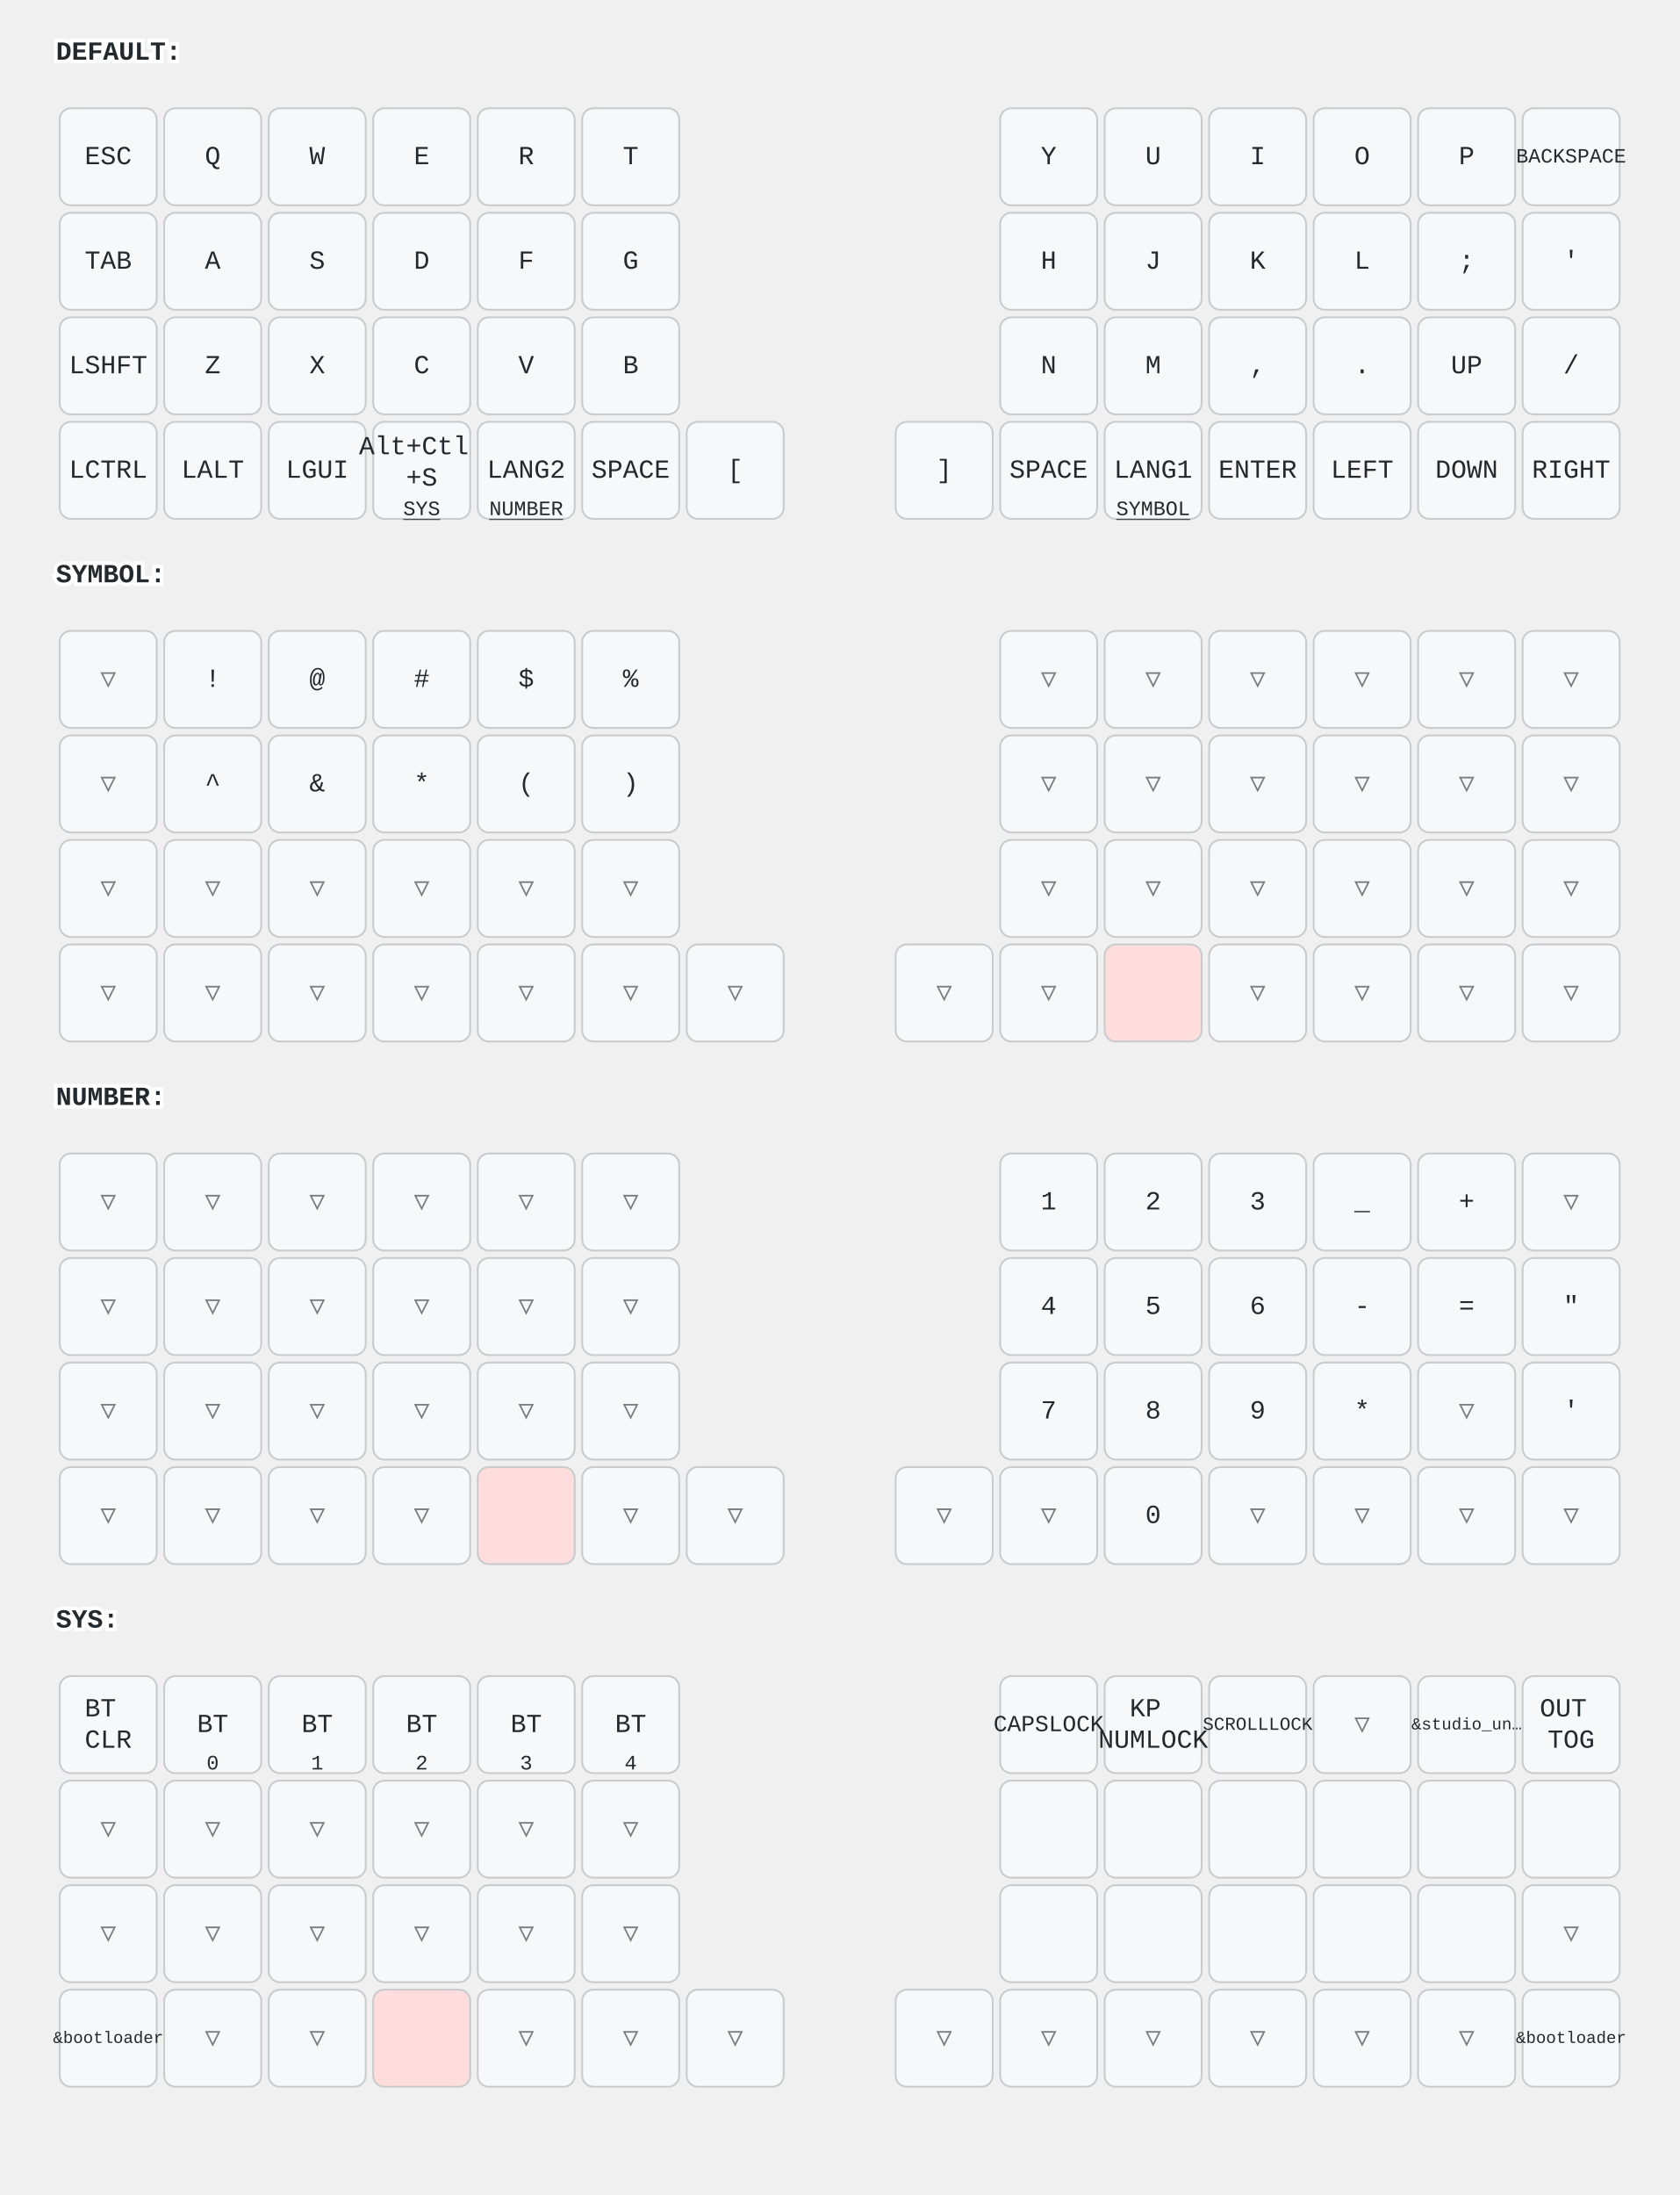
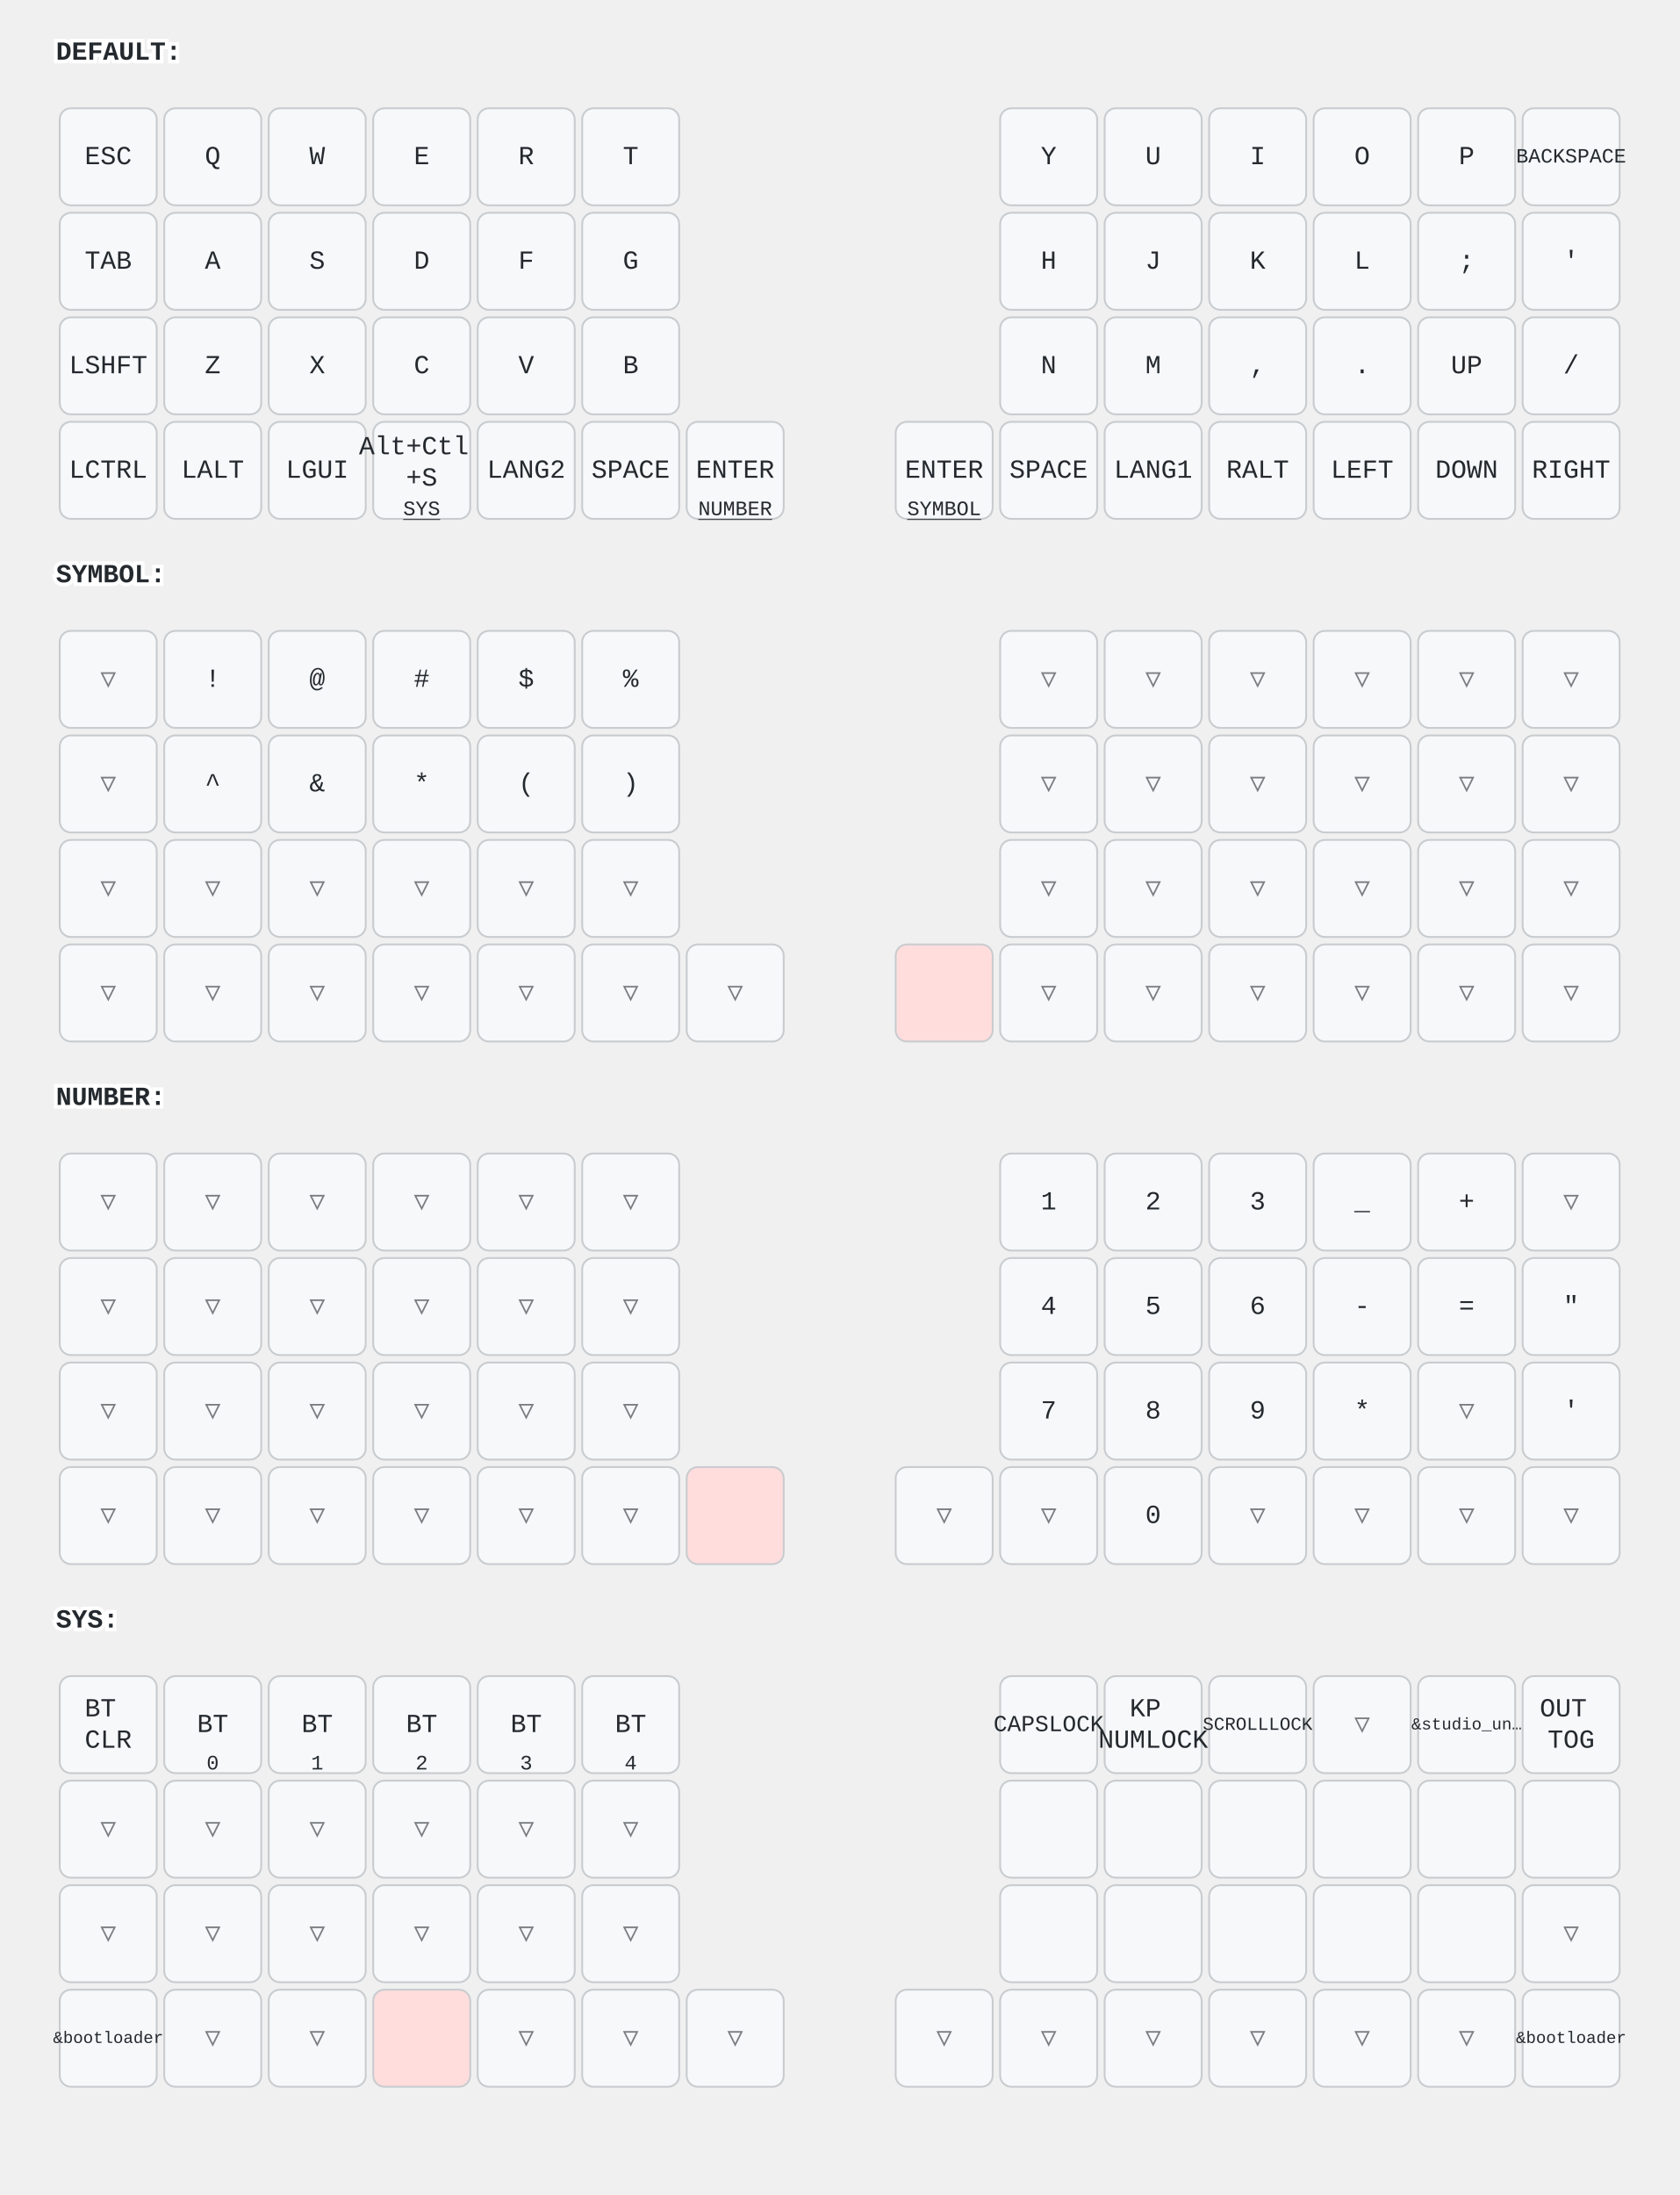
<svg xmlns="http://www.w3.org/2000/svg" width="900" height="1176" viewBox="0 0 900 1176" class="keymap">
  <style>/* inherit to force styles through use tags */
svg path {
    fill: inherit;
}

/* font and background color specifications */
svg.keymap {
    font-family: SFMono-Regular,Consolas,Liberation Mono,Menlo,monospace;
    font-size: 14px;
    font-kerning: normal;
    text-rendering: optimizeLegibility;
    fill: #24292e;
}

/* default key styling */
rect.key {
    fill: #f6f8fa;
}

rect.key, rect.combo {
    stroke: #c9cccf;
    stroke-width: 1;
}

/* default key side styling, only used is draw_key_sides is set */
rect.side {
    filter: brightness(90%);
}

/* color accent for combo boxes */
rect.combo, rect.combo-separate {
    fill: #cdf;
}

/* color accent for held keys */
rect.held, rect.combo.held {
    fill: #fdd;
}

/* color accent for ghost (optional) keys */
rect.ghost, rect.combo.ghost {
    stroke-dasharray: 4, 4;
    stroke-width: 2;
}

text {
    text-anchor: middle;
    dominant-baseline: middle;
}

/* styling for layer labels */
text.label {
    font-weight: bold;
    text-anchor: start;
    stroke: white;
    stroke-width: 4;
    paint-order: stroke;
}

/* styling for optional footer */
text.footer {
    text-anchor: end;
    dominant-baseline: auto;
    stroke: white;
    stroke-width: 4;
    paint-order: stroke;
}

/* styling for combo tap, and key non-tap label text */
text.combo, text.hold, text.shifted, text.left, text.right, text.tl, text.tr, text.bl, text.br {
    font-size: 11px;
}

text.hold, text.bl, text.br {
    text-anchor: middle;
    dominant-baseline: auto;
}

text.shifted, text.tl, text.tr {
    text-anchor: middle;
    dominant-baseline: hanging;
}

text.left, text.tl, text.bl {
    text-anchor: start;
}

text.right, text.tr, text.br {
    text-anchor: end;
}

text.layer-activator {
    text-decoration: underline;
}

/* styling for hold/shifted label text in combo box */
text.combo.hold, text.combo.shifted, text.combo.left, text.combo.right {
    font-size: 8px;
}

/* lighter symbol for transparent keys */
text.trans {
    fill: #7b7e81;
}

/* styling for combo dendrons */
path.combo {
    stroke-width: 1;
    stroke: gray;
    fill: none;
}

/* Start Tabler Icons Cleanup */
/* cannot use height/width with glyphs */
.icon-tabler &gt; path {
    fill: inherit;
    stroke: inherit;
    stroke-width: 2;
}
/* hide tabler's default box */
.icon-tabler &gt; path[stroke="none"][fill="none"] {
    visibility: hidden;
}
/* End Tabler Icons Cleanup */
</style>
  <g transform="translate(30, 0)" class="layer-DEFAULT">
    <text x="0" y="28" class="label" id="DEFAULT">DEFAULT:</text>
    <g transform="translate(0, 56)">
      <g transform="translate(28, 28)" class="key keypos-0">
        <rect rx="6" ry="6" x="-26" y="-26" width="52" height="52" class="key" />
        <text x="0" y="0" class="key tap">ESC</text>
      </g>
      <g transform="translate(84, 28)" class="key keypos-1">
        <rect rx="6" ry="6" x="-26" y="-26" width="52" height="52" class="key" />
        <text x="0" y="0" class="key tap">Q</text>
      </g>
      <g transform="translate(140, 28)" class="key keypos-2">
        <rect rx="6" ry="6" x="-26" y="-26" width="52" height="52" class="key" />
        <text x="0" y="0" class="key tap">W</text>
      </g>
      <g transform="translate(196, 28)" class="key keypos-3">
        <rect rx="6" ry="6" x="-26" y="-26" width="52" height="52" class="key" />
        <text x="0" y="0" class="key tap">E</text>
      </g>
      <g transform="translate(252, 28)" class="key keypos-4">
        <rect rx="6" ry="6" x="-26" y="-26" width="52" height="52" class="key" />
        <text x="0" y="0" class="key tap">R</text>
      </g>
      <g transform="translate(308, 28)" class="key keypos-5">
        <rect rx="6" ry="6" x="-26" y="-26" width="52" height="52" class="key" />
        <text x="0" y="0" class="key tap">T</text>
      </g>
      <g transform="translate(532, 28)" class="key keypos-6">
        <rect rx="6" ry="6" x="-26" y="-26" width="52" height="52" class="key" />
        <text x="0" y="0" class="key tap">Y</text>
      </g>
      <g transform="translate(588, 28)" class="key keypos-7">
        <rect rx="6" ry="6" x="-26" y="-26" width="52" height="52" class="key" />
        <text x="0" y="0" class="key tap">U</text>
      </g>
      <g transform="translate(644, 28)" class="key keypos-8">
        <rect rx="6" ry="6" x="-26" y="-26" width="52" height="52" class="key" />
        <text x="0" y="0" class="key tap">I</text>
      </g>
      <g transform="translate(700, 28)" class="key keypos-9">
        <rect rx="6" ry="6" x="-26" y="-26" width="52" height="52" class="key" />
        <text x="0" y="0" class="key tap">O</text>
      </g>
      <g transform="translate(756, 28)" class="key keypos-10">
        <rect rx="6" ry="6" x="-26" y="-26" width="52" height="52" class="key" />
        <text x="0" y="0" class="key tap">P</text>
      </g>
      <g transform="translate(812, 28)" class="key keypos-11">
        <rect rx="6" ry="6" x="-26" y="-26" width="52" height="52" class="key" />
        <text x="0" y="0" class="key tap">
          <tspan style="font-size: 78%">BACKSPACE</tspan>
        </text>
      </g>
      <g transform="translate(28, 84)" class="key keypos-12">
        <rect rx="6" ry="6" x="-26" y="-26" width="52" height="52" class="key" />
        <text x="0" y="0" class="key tap">TAB</text>
      </g>
      <g transform="translate(84, 84)" class="key keypos-13">
        <rect rx="6" ry="6" x="-26" y="-26" width="52" height="52" class="key" />
        <text x="0" y="0" class="key tap">A</text>
      </g>
      <g transform="translate(140, 84)" class="key keypos-14">
        <rect rx="6" ry="6" x="-26" y="-26" width="52" height="52" class="key" />
        <text x="0" y="0" class="key tap">S</text>
      </g>
      <g transform="translate(196, 84)" class="key keypos-15">
        <rect rx="6" ry="6" x="-26" y="-26" width="52" height="52" class="key" />
        <text x="0" y="0" class="key tap">D</text>
      </g>
      <g transform="translate(252, 84)" class="key keypos-16">
        <rect rx="6" ry="6" x="-26" y="-26" width="52" height="52" class="key" />
        <text x="0" y="0" class="key tap">F</text>
      </g>
      <g transform="translate(308, 84)" class="key keypos-17">
        <rect rx="6" ry="6" x="-26" y="-26" width="52" height="52" class="key" />
        <text x="0" y="0" class="key tap">G</text>
      </g>
      <g transform="translate(532, 84)" class="key keypos-18">
        <rect rx="6" ry="6" x="-26" y="-26" width="52" height="52" class="key" />
        <text x="0" y="0" class="key tap">H</text>
      </g>
      <g transform="translate(588, 84)" class="key keypos-19">
        <rect rx="6" ry="6" x="-26" y="-26" width="52" height="52" class="key" />
        <text x="0" y="0" class="key tap">J</text>
      </g>
      <g transform="translate(644, 84)" class="key keypos-20">
        <rect rx="6" ry="6" x="-26" y="-26" width="52" height="52" class="key" />
        <text x="0" y="0" class="key tap">K</text>
      </g>
      <g transform="translate(700, 84)" class="key keypos-21">
        <rect rx="6" ry="6" x="-26" y="-26" width="52" height="52" class="key" />
        <text x="0" y="0" class="key tap">L</text>
      </g>
      <g transform="translate(756, 84)" class="key keypos-22">
        <rect rx="6" ry="6" x="-26" y="-26" width="52" height="52" class="key" />
        <text x="0" y="0" class="key tap">;</text>
      </g>
      <g transform="translate(812, 84)" class="key keypos-23">
        <rect rx="6" ry="6" x="-26" y="-26" width="52" height="52" class="key" />
        <text x="0" y="0" class="key tap">'</text>
      </g>
      <g transform="translate(28, 140)" class="key keypos-24">
        <rect rx="6" ry="6" x="-26" y="-26" width="52" height="52" class="key" />
        <text x="0" y="0" class="key tap">LSHFT</text>
      </g>
      <g transform="translate(84, 140)" class="key keypos-25">
        <rect rx="6" ry="6" x="-26" y="-26" width="52" height="52" class="key" />
        <text x="0" y="0" class="key tap">Z</text>
      </g>
      <g transform="translate(140, 140)" class="key keypos-26">
        <rect rx="6" ry="6" x="-26" y="-26" width="52" height="52" class="key" />
        <text x="0" y="0" class="key tap">X</text>
      </g>
      <g transform="translate(196, 140)" class="key keypos-27">
        <rect rx="6" ry="6" x="-26" y="-26" width="52" height="52" class="key" />
        <text x="0" y="0" class="key tap">C</text>
      </g>
      <g transform="translate(252, 140)" class="key keypos-28">
        <rect rx="6" ry="6" x="-26" y="-26" width="52" height="52" class="key" />
        <text x="0" y="0" class="key tap">V</text>
      </g>
      <g transform="translate(308, 140)" class="key keypos-29">
        <rect rx="6" ry="6" x="-26" y="-26" width="52" height="52" class="key" />
        <text x="0" y="0" class="key tap">B</text>
      </g>
      <g transform="translate(532, 140)" class="key keypos-30">
        <rect rx="6" ry="6" x="-26" y="-26" width="52" height="52" class="key" />
        <text x="0" y="0" class="key tap">N</text>
      </g>
      <g transform="translate(588, 140)" class="key keypos-31">
        <rect rx="6" ry="6" x="-26" y="-26" width="52" height="52" class="key" />
        <text x="0" y="0" class="key tap">M</text>
      </g>
      <g transform="translate(644, 140)" class="key keypos-32">
        <rect rx="6" ry="6" x="-26" y="-26" width="52" height="52" class="key" />
        <text x="0" y="0" class="key tap">,</text>
      </g>
      <g transform="translate(700, 140)" class="key keypos-33">
        <rect rx="6" ry="6" x="-26" y="-26" width="52" height="52" class="key" />
        <text x="0" y="0" class="key tap">.</text>
      </g>
      <g transform="translate(756, 140)" class="key keypos-34">
        <rect rx="6" ry="6" x="-26" y="-26" width="52" height="52" class="key" />
        <text x="0" y="0" class="key tap">UP</text>
      </g>
      <g transform="translate(812, 140)" class="key keypos-35">
        <rect rx="6" ry="6" x="-26" y="-26" width="52" height="52" class="key" />
        <text x="0" y="0" class="key tap">/</text>
      </g>
      <g transform="translate(28, 196)" class="key keypos-36">
        <rect rx="6" ry="6" x="-26" y="-26" width="52" height="52" class="key" />
        <text x="0" y="0" class="key tap">LCTRL</text>
      </g>
      <g transform="translate(84, 196)" class="key keypos-37">
        <rect rx="6" ry="6" x="-26" y="-26" width="52" height="52" class="key" />
        <text x="0" y="0" class="key tap">LALT</text>
      </g>
      <g transform="translate(140, 196)" class="key keypos-38">
        <rect rx="6" ry="6" x="-26" y="-26" width="52" height="52" class="key" />
        <text x="0" y="0" class="key tap">LGUI</text>
      </g>
      <g transform="translate(196, 196)" class="key keypos-39">
        <rect rx="6" ry="6" x="-26" y="-26" width="52" height="52" class="key" />
        <text x="0" y="0" class="key tap">
          <tspan x="0" dy="-0.9em">Alt+Ctl</tspan>
          <tspan x="0" dy="1.2em">+S</tspan>
        </text>
        <a href="#SYS">
          <text x="0" y="24" class="key hold layer-activator">SYS</text>
        </a>
      </g>
      <g transform="translate(252, 196)" class="key keypos-40">
        <rect rx="6" ry="6" x="-26" y="-26" width="52" height="52" class="key" />
        <text x="0" y="0" class="key tap">LANG2</text>
+       </g>
+       <g transform="translate(308, 196)" class="key keypos-41">
+         <rect rx="6" ry="6" x="-26" y="-26" width="52" height="52" class="key" />
+         <text x="0" y="0" class="key tap">SPACE</text>
+       </g>
+       <g transform="translate(364, 196)" class="key keypos-42">
+         <rect rx="6" ry="6" x="-26" y="-26" width="52" height="52" class="key" />
+         <text x="0" y="0" class="key tap">ENTER</text>
        <a href="#NUMBER">
          <text x="0" y="24" class="key hold layer-activator">NUMBER</text>
        </a>
      </g>
-       <g transform="translate(308, 196)" class="key keypos-41">
-         <rect rx="6" ry="6" x="-26" y="-26" width="52" height="52" class="key" />
-         <text x="0" y="0" class="key tap">SPACE</text>
-       </g>
-       <g transform="translate(364, 196)" class="key keypos-42">
-         <rect rx="6" ry="6" x="-26" y="-26" width="52" height="52" class="key" />
-         <text x="0" y="0" class="key tap">[</text>
-       </g>
      <g transform="translate(476, 196)" class="key keypos-43">
        <rect rx="6" ry="6" x="-26" y="-26" width="52" height="52" class="key" />
-         <text x="0" y="0" class="key tap">]</text>
-       </g>
-       <g transform="translate(532, 196)" class="key keypos-44">
-         <rect rx="6" ry="6" x="-26" y="-26" width="52" height="52" class="key" />
-         <text x="0" y="0" class="key tap">SPACE</text>
-       </g>
-       <g transform="translate(588, 196)" class="key keypos-45">
-         <rect rx="6" ry="6" x="-26" y="-26" width="52" height="52" class="key" />
-         <text x="0" y="0" class="key tap">LANG1</text>
+         <text x="0" y="0" class="key tap">ENTER</text>
        <a href="#SYMBOL">
          <text x="0" y="24" class="key hold layer-activator">SYMBOL</text>
        </a>
      </g>
+       <g transform="translate(532, 196)" class="key keypos-44">
+         <rect rx="6" ry="6" x="-26" y="-26" width="52" height="52" class="key" />
+         <text x="0" y="0" class="key tap">SPACE</text>
+       </g>
+       <g transform="translate(588, 196)" class="key keypos-45">
+         <rect rx="6" ry="6" x="-26" y="-26" width="52" height="52" class="key" />
+         <text x="0" y="0" class="key tap">LANG1</text>
+       </g>
      <g transform="translate(644, 196)" class="key keypos-46">
        <rect rx="6" ry="6" x="-26" y="-26" width="52" height="52" class="key" />
-         <text x="0" y="0" class="key tap">ENTER</text>
+         <text x="0" y="0" class="key tap">RALT</text>
      </g>
      <g transform="translate(700, 196)" class="key keypos-47">
        <rect rx="6" ry="6" x="-26" y="-26" width="52" height="52" class="key" />
        <text x="0" y="0" class="key tap">LEFT</text>
      </g>
      <g transform="translate(756, 196)" class="key keypos-48">
        <rect rx="6" ry="6" x="-26" y="-26" width="52" height="52" class="key" />
        <text x="0" y="0" class="key tap">DOWN</text>
      </g>
      <g transform="translate(812, 196)" class="key keypos-49">
        <rect rx="6" ry="6" x="-26" y="-26" width="52" height="52" class="key" />
        <text x="0" y="0" class="key tap">RIGHT</text>
      </g>
    </g>
  </g>
  <g transform="translate(30, 280)" class="layer-SYMBOL">
    <text x="0" y="28" class="label" id="SYMBOL">SYMBOL:</text>
    <g transform="translate(0, 56)">
      <g transform="translate(28, 28)" class="key trans keypos-0">
        <rect rx="6" ry="6" x="-26" y="-26" width="52" height="52" class="key trans" />
        <text x="0" y="0" class="key trans tap">▽</text>
      </g>
      <g transform="translate(84, 28)" class="key keypos-1">
        <rect rx="6" ry="6" x="-26" y="-26" width="52" height="52" class="key" />
        <text x="0" y="0" class="key tap">!</text>
      </g>
      <g transform="translate(140, 28)" class="key keypos-2">
        <rect rx="6" ry="6" x="-26" y="-26" width="52" height="52" class="key" />
        <text x="0" y="0" class="key tap">@</text>
      </g>
      <g transform="translate(196, 28)" class="key keypos-3">
        <rect rx="6" ry="6" x="-26" y="-26" width="52" height="52" class="key" />
        <text x="0" y="0" class="key tap">#</text>
      </g>
      <g transform="translate(252, 28)" class="key keypos-4">
        <rect rx="6" ry="6" x="-26" y="-26" width="52" height="52" class="key" />
        <text x="0" y="0" class="key tap">$</text>
      </g>
      <g transform="translate(308, 28)" class="key keypos-5">
        <rect rx="6" ry="6" x="-26" y="-26" width="52" height="52" class="key" />
        <text x="0" y="0" class="key tap">%</text>
      </g>
      <g transform="translate(532, 28)" class="key trans keypos-6">
        <rect rx="6" ry="6" x="-26" y="-26" width="52" height="52" class="key trans" />
        <text x="0" y="0" class="key trans tap">▽</text>
      </g>
      <g transform="translate(588, 28)" class="key trans keypos-7">
        <rect rx="6" ry="6" x="-26" y="-26" width="52" height="52" class="key trans" />
        <text x="0" y="0" class="key trans tap">▽</text>
      </g>
      <g transform="translate(644, 28)" class="key trans keypos-8">
        <rect rx="6" ry="6" x="-26" y="-26" width="52" height="52" class="key trans" />
        <text x="0" y="0" class="key trans tap">▽</text>
      </g>
      <g transform="translate(700, 28)" class="key trans keypos-9">
        <rect rx="6" ry="6" x="-26" y="-26" width="52" height="52" class="key trans" />
        <text x="0" y="0" class="key trans tap">▽</text>
      </g>
      <g transform="translate(756, 28)" class="key trans keypos-10">
        <rect rx="6" ry="6" x="-26" y="-26" width="52" height="52" class="key trans" />
        <text x="0" y="0" class="key trans tap">▽</text>
      </g>
      <g transform="translate(812, 28)" class="key trans keypos-11">
        <rect rx="6" ry="6" x="-26" y="-26" width="52" height="52" class="key trans" />
        <text x="0" y="0" class="key trans tap">▽</text>
      </g>
      <g transform="translate(28, 84)" class="key trans keypos-12">
        <rect rx="6" ry="6" x="-26" y="-26" width="52" height="52" class="key trans" />
        <text x="0" y="0" class="key trans tap">▽</text>
      </g>
      <g transform="translate(84, 84)" class="key keypos-13">
        <rect rx="6" ry="6" x="-26" y="-26" width="52" height="52" class="key" />
        <text x="0" y="0" class="key tap">^</text>
      </g>
      <g transform="translate(140, 84)" class="key keypos-14">
        <rect rx="6" ry="6" x="-26" y="-26" width="52" height="52" class="key" />
        <text x="0" y="0" class="key tap">&amp;</text>
      </g>
      <g transform="translate(196, 84)" class="key keypos-15">
        <rect rx="6" ry="6" x="-26" y="-26" width="52" height="52" class="key" />
        <text x="0" y="0" class="key tap">*</text>
      </g>
      <g transform="translate(252, 84)" class="key keypos-16">
        <rect rx="6" ry="6" x="-26" y="-26" width="52" height="52" class="key" />
        <text x="0" y="0" class="key tap">(</text>
      </g>
      <g transform="translate(308, 84)" class="key keypos-17">
        <rect rx="6" ry="6" x="-26" y="-26" width="52" height="52" class="key" />
        <text x="0" y="0" class="key tap">)</text>
      </g>
      <g transform="translate(532, 84)" class="key trans keypos-18">
        <rect rx="6" ry="6" x="-26" y="-26" width="52" height="52" class="key trans" />
        <text x="0" y="0" class="key trans tap">▽</text>
      </g>
      <g transform="translate(588, 84)" class="key trans keypos-19">
        <rect rx="6" ry="6" x="-26" y="-26" width="52" height="52" class="key trans" />
        <text x="0" y="0" class="key trans tap">▽</text>
      </g>
      <g transform="translate(644, 84)" class="key trans keypos-20">
        <rect rx="6" ry="6" x="-26" y="-26" width="52" height="52" class="key trans" />
        <text x="0" y="0" class="key trans tap">▽</text>
      </g>
      <g transform="translate(700, 84)" class="key trans keypos-21">
        <rect rx="6" ry="6" x="-26" y="-26" width="52" height="52" class="key trans" />
        <text x="0" y="0" class="key trans tap">▽</text>
      </g>
      <g transform="translate(756, 84)" class="key trans keypos-22">
        <rect rx="6" ry="6" x="-26" y="-26" width="52" height="52" class="key trans" />
        <text x="0" y="0" class="key trans tap">▽</text>
      </g>
      <g transform="translate(812, 84)" class="key trans keypos-23">
        <rect rx="6" ry="6" x="-26" y="-26" width="52" height="52" class="key trans" />
        <text x="0" y="0" class="key trans tap">▽</text>
      </g>
      <g transform="translate(28, 140)" class="key trans keypos-24">
        <rect rx="6" ry="6" x="-26" y="-26" width="52" height="52" class="key trans" />
        <text x="0" y="0" class="key trans tap">▽</text>
      </g>
      <g transform="translate(84, 140)" class="key trans keypos-25">
        <rect rx="6" ry="6" x="-26" y="-26" width="52" height="52" class="key trans" />
        <text x="0" y="0" class="key trans tap">▽</text>
      </g>
      <g transform="translate(140, 140)" class="key trans keypos-26">
        <rect rx="6" ry="6" x="-26" y="-26" width="52" height="52" class="key trans" />
        <text x="0" y="0" class="key trans tap">▽</text>
      </g>
      <g transform="translate(196, 140)" class="key trans keypos-27">
        <rect rx="6" ry="6" x="-26" y="-26" width="52" height="52" class="key trans" />
        <text x="0" y="0" class="key trans tap">▽</text>
      </g>
      <g transform="translate(252, 140)" class="key trans keypos-28">
        <rect rx="6" ry="6" x="-26" y="-26" width="52" height="52" class="key trans" />
        <text x="0" y="0" class="key trans tap">▽</text>
      </g>
      <g transform="translate(308, 140)" class="key trans keypos-29">
        <rect rx="6" ry="6" x="-26" y="-26" width="52" height="52" class="key trans" />
        <text x="0" y="0" class="key trans tap">▽</text>
      </g>
      <g transform="translate(532, 140)" class="key trans keypos-30">
        <rect rx="6" ry="6" x="-26" y="-26" width="52" height="52" class="key trans" />
        <text x="0" y="0" class="key trans tap">▽</text>
      </g>
      <g transform="translate(588, 140)" class="key trans keypos-31">
        <rect rx="6" ry="6" x="-26" y="-26" width="52" height="52" class="key trans" />
        <text x="0" y="0" class="key trans tap">▽</text>
      </g>
      <g transform="translate(644, 140)" class="key trans keypos-32">
        <rect rx="6" ry="6" x="-26" y="-26" width="52" height="52" class="key trans" />
        <text x="0" y="0" class="key trans tap">▽</text>
      </g>
      <g transform="translate(700, 140)" class="key trans keypos-33">
        <rect rx="6" ry="6" x="-26" y="-26" width="52" height="52" class="key trans" />
        <text x="0" y="0" class="key trans tap">▽</text>
      </g>
      <g transform="translate(756, 140)" class="key trans keypos-34">
        <rect rx="6" ry="6" x="-26" y="-26" width="52" height="52" class="key trans" />
        <text x="0" y="0" class="key trans tap">▽</text>
      </g>
      <g transform="translate(812, 140)" class="key trans keypos-35">
        <rect rx="6" ry="6" x="-26" y="-26" width="52" height="52" class="key trans" />
        <text x="0" y="0" class="key trans tap">▽</text>
      </g>
      <g transform="translate(28, 196)" class="key trans keypos-36">
        <rect rx="6" ry="6" x="-26" y="-26" width="52" height="52" class="key trans" />
        <text x="0" y="0" class="key trans tap">▽</text>
      </g>
      <g transform="translate(84, 196)" class="key trans keypos-37">
        <rect rx="6" ry="6" x="-26" y="-26" width="52" height="52" class="key trans" />
        <text x="0" y="0" class="key trans tap">▽</text>
      </g>
      <g transform="translate(140, 196)" class="key trans keypos-38">
        <rect rx="6" ry="6" x="-26" y="-26" width="52" height="52" class="key trans" />
        <text x="0" y="0" class="key trans tap">▽</text>
      </g>
      <g transform="translate(196, 196)" class="key trans keypos-39">
        <rect rx="6" ry="6" x="-26" y="-26" width="52" height="52" class="key trans" />
        <text x="0" y="0" class="key trans tap">▽</text>
      </g>
      <g transform="translate(252, 196)" class="key trans keypos-40">
        <rect rx="6" ry="6" x="-26" y="-26" width="52" height="52" class="key trans" />
        <text x="0" y="0" class="key trans tap">▽</text>
      </g>
      <g transform="translate(308, 196)" class="key trans keypos-41">
        <rect rx="6" ry="6" x="-26" y="-26" width="52" height="52" class="key trans" />
        <text x="0" y="0" class="key trans tap">▽</text>
      </g>
      <g transform="translate(364, 196)" class="key trans keypos-42">
        <rect rx="6" ry="6" x="-26" y="-26" width="52" height="52" class="key trans" />
        <text x="0" y="0" class="key trans tap">▽</text>
      </g>
-       <g transform="translate(476, 196)" class="key trans keypos-43">
-         <rect rx="6" ry="6" x="-26" y="-26" width="52" height="52" class="key trans" />
-         <text x="0" y="0" class="key trans tap">▽</text>
+       <g transform="translate(476, 196)" class="key held keypos-43">
+         <rect rx="6" ry="6" x="-26" y="-26" width="52" height="52" class="key held" />
      </g>
      <g transform="translate(532, 196)" class="key trans keypos-44">
        <rect rx="6" ry="6" x="-26" y="-26" width="52" height="52" class="key trans" />
        <text x="0" y="0" class="key trans tap">▽</text>
      </g>
-       <g transform="translate(588, 196)" class="key held keypos-45">
-         <rect rx="6" ry="6" x="-26" y="-26" width="52" height="52" class="key held" />
+       <g transform="translate(588, 196)" class="key trans keypos-45">
+         <rect rx="6" ry="6" x="-26" y="-26" width="52" height="52" class="key trans" />
+         <text x="0" y="0" class="key trans tap">▽</text>
      </g>
      <g transform="translate(644, 196)" class="key trans keypos-46">
        <rect rx="6" ry="6" x="-26" y="-26" width="52" height="52" class="key trans" />
        <text x="0" y="0" class="key trans tap">▽</text>
      </g>
      <g transform="translate(700, 196)" class="key trans keypos-47">
        <rect rx="6" ry="6" x="-26" y="-26" width="52" height="52" class="key trans" />
        <text x="0" y="0" class="key trans tap">▽</text>
      </g>
      <g transform="translate(756, 196)" class="key trans keypos-48">
        <rect rx="6" ry="6" x="-26" y="-26" width="52" height="52" class="key trans" />
        <text x="0" y="0" class="key trans tap">▽</text>
      </g>
      <g transform="translate(812, 196)" class="key trans keypos-49">
        <rect rx="6" ry="6" x="-26" y="-26" width="52" height="52" class="key trans" />
        <text x="0" y="0" class="key trans tap">▽</text>
      </g>
    </g>
  </g>
  <g transform="translate(30, 560)" class="layer-NUMBER">
    <text x="0" y="28" class="label" id="NUMBER">NUMBER:</text>
    <g transform="translate(0, 56)">
      <g transform="translate(28, 28)" class="key trans keypos-0">
        <rect rx="6" ry="6" x="-26" y="-26" width="52" height="52" class="key trans" />
        <text x="0" y="0" class="key trans tap">▽</text>
      </g>
      <g transform="translate(84, 28)" class="key trans keypos-1">
        <rect rx="6" ry="6" x="-26" y="-26" width="52" height="52" class="key trans" />
        <text x="0" y="0" class="key trans tap">▽</text>
      </g>
      <g transform="translate(140, 28)" class="key trans keypos-2">
        <rect rx="6" ry="6" x="-26" y="-26" width="52" height="52" class="key trans" />
        <text x="0" y="0" class="key trans tap">▽</text>
      </g>
      <g transform="translate(196, 28)" class="key trans keypos-3">
        <rect rx="6" ry="6" x="-26" y="-26" width="52" height="52" class="key trans" />
        <text x="0" y="0" class="key trans tap">▽</text>
      </g>
      <g transform="translate(252, 28)" class="key trans keypos-4">
        <rect rx="6" ry="6" x="-26" y="-26" width="52" height="52" class="key trans" />
        <text x="0" y="0" class="key trans tap">▽</text>
      </g>
      <g transform="translate(308, 28)" class="key trans keypos-5">
        <rect rx="6" ry="6" x="-26" y="-26" width="52" height="52" class="key trans" />
        <text x="0" y="0" class="key trans tap">▽</text>
      </g>
      <g transform="translate(532, 28)" class="key keypos-6">
        <rect rx="6" ry="6" x="-26" y="-26" width="52" height="52" class="key" />
        <text x="0" y="0" class="key tap">1</text>
      </g>
      <g transform="translate(588, 28)" class="key keypos-7">
        <rect rx="6" ry="6" x="-26" y="-26" width="52" height="52" class="key" />
        <text x="0" y="0" class="key tap">2</text>
      </g>
      <g transform="translate(644, 28)" class="key keypos-8">
        <rect rx="6" ry="6" x="-26" y="-26" width="52" height="52" class="key" />
        <text x="0" y="0" class="key tap">3</text>
      </g>
      <g transform="translate(700, 28)" class="key keypos-9">
        <rect rx="6" ry="6" x="-26" y="-26" width="52" height="52" class="key" />
        <text x="0" y="0" class="key tap">_</text>
      </g>
      <g transform="translate(756, 28)" class="key keypos-10">
        <rect rx="6" ry="6" x="-26" y="-26" width="52" height="52" class="key" />
        <text x="0" y="0" class="key tap">+</text>
      </g>
      <g transform="translate(812, 28)" class="key trans keypos-11">
        <rect rx="6" ry="6" x="-26" y="-26" width="52" height="52" class="key trans" />
        <text x="0" y="0" class="key trans tap">▽</text>
      </g>
      <g transform="translate(28, 84)" class="key trans keypos-12">
        <rect rx="6" ry="6" x="-26" y="-26" width="52" height="52" class="key trans" />
        <text x="0" y="0" class="key trans tap">▽</text>
      </g>
      <g transform="translate(84, 84)" class="key trans keypos-13">
        <rect rx="6" ry="6" x="-26" y="-26" width="52" height="52" class="key trans" />
        <text x="0" y="0" class="key trans tap">▽</text>
      </g>
      <g transform="translate(140, 84)" class="key trans keypos-14">
        <rect rx="6" ry="6" x="-26" y="-26" width="52" height="52" class="key trans" />
        <text x="0" y="0" class="key trans tap">▽</text>
      </g>
      <g transform="translate(196, 84)" class="key trans keypos-15">
        <rect rx="6" ry="6" x="-26" y="-26" width="52" height="52" class="key trans" />
        <text x="0" y="0" class="key trans tap">▽</text>
      </g>
      <g transform="translate(252, 84)" class="key trans keypos-16">
        <rect rx="6" ry="6" x="-26" y="-26" width="52" height="52" class="key trans" />
        <text x="0" y="0" class="key trans tap">▽</text>
      </g>
      <g transform="translate(308, 84)" class="key trans keypos-17">
        <rect rx="6" ry="6" x="-26" y="-26" width="52" height="52" class="key trans" />
        <text x="0" y="0" class="key trans tap">▽</text>
      </g>
      <g transform="translate(532, 84)" class="key keypos-18">
        <rect rx="6" ry="6" x="-26" y="-26" width="52" height="52" class="key" />
        <text x="0" y="0" class="key tap">4</text>
      </g>
      <g transform="translate(588, 84)" class="key keypos-19">
        <rect rx="6" ry="6" x="-26" y="-26" width="52" height="52" class="key" />
        <text x="0" y="0" class="key tap">5</text>
      </g>
      <g transform="translate(644, 84)" class="key keypos-20">
        <rect rx="6" ry="6" x="-26" y="-26" width="52" height="52" class="key" />
        <text x="0" y="0" class="key tap">6</text>
      </g>
      <g transform="translate(700, 84)" class="key keypos-21">
        <rect rx="6" ry="6" x="-26" y="-26" width="52" height="52" class="key" />
        <text x="0" y="0" class="key tap">-</text>
      </g>
      <g transform="translate(756, 84)" class="key keypos-22">
        <rect rx="6" ry="6" x="-26" y="-26" width="52" height="52" class="key" />
        <text x="0" y="0" class="key tap">=</text>
      </g>
      <g transform="translate(812, 84)" class="key keypos-23">
        <rect rx="6" ry="6" x="-26" y="-26" width="52" height="52" class="key" />
        <text x="0" y="0" class="key tap">"</text>
      </g>
      <g transform="translate(28, 140)" class="key trans keypos-24">
        <rect rx="6" ry="6" x="-26" y="-26" width="52" height="52" class="key trans" />
        <text x="0" y="0" class="key trans tap">▽</text>
      </g>
      <g transform="translate(84, 140)" class="key trans keypos-25">
        <rect rx="6" ry="6" x="-26" y="-26" width="52" height="52" class="key trans" />
        <text x="0" y="0" class="key trans tap">▽</text>
      </g>
      <g transform="translate(140, 140)" class="key trans keypos-26">
        <rect rx="6" ry="6" x="-26" y="-26" width="52" height="52" class="key trans" />
        <text x="0" y="0" class="key trans tap">▽</text>
      </g>
      <g transform="translate(196, 140)" class="key trans keypos-27">
        <rect rx="6" ry="6" x="-26" y="-26" width="52" height="52" class="key trans" />
        <text x="0" y="0" class="key trans tap">▽</text>
      </g>
      <g transform="translate(252, 140)" class="key trans keypos-28">
        <rect rx="6" ry="6" x="-26" y="-26" width="52" height="52" class="key trans" />
        <text x="0" y="0" class="key trans tap">▽</text>
      </g>
      <g transform="translate(308, 140)" class="key trans keypos-29">
        <rect rx="6" ry="6" x="-26" y="-26" width="52" height="52" class="key trans" />
        <text x="0" y="0" class="key trans tap">▽</text>
      </g>
      <g transform="translate(532, 140)" class="key keypos-30">
        <rect rx="6" ry="6" x="-26" y="-26" width="52" height="52" class="key" />
        <text x="0" y="0" class="key tap">7</text>
      </g>
      <g transform="translate(588, 140)" class="key keypos-31">
        <rect rx="6" ry="6" x="-26" y="-26" width="52" height="52" class="key" />
        <text x="0" y="0" class="key tap">8</text>
      </g>
      <g transform="translate(644, 140)" class="key keypos-32">
        <rect rx="6" ry="6" x="-26" y="-26" width="52" height="52" class="key" />
        <text x="0" y="0" class="key tap">9</text>
      </g>
      <g transform="translate(700, 140)" class="key keypos-33">
        <rect rx="6" ry="6" x="-26" y="-26" width="52" height="52" class="key" />
        <text x="0" y="0" class="key tap">*</text>
      </g>
      <g transform="translate(756, 140)" class="key trans keypos-34">
        <rect rx="6" ry="6" x="-26" y="-26" width="52" height="52" class="key trans" />
        <text x="0" y="0" class="key trans tap">▽</text>
      </g>
      <g transform="translate(812, 140)" class="key keypos-35">
        <rect rx="6" ry="6" x="-26" y="-26" width="52" height="52" class="key" />
        <text x="0" y="0" class="key tap">'</text>
      </g>
      <g transform="translate(28, 196)" class="key trans keypos-36">
        <rect rx="6" ry="6" x="-26" y="-26" width="52" height="52" class="key trans" />
        <text x="0" y="0" class="key trans tap">▽</text>
      </g>
      <g transform="translate(84, 196)" class="key trans keypos-37">
        <rect rx="6" ry="6" x="-26" y="-26" width="52" height="52" class="key trans" />
        <text x="0" y="0" class="key trans tap">▽</text>
      </g>
      <g transform="translate(140, 196)" class="key trans keypos-38">
        <rect rx="6" ry="6" x="-26" y="-26" width="52" height="52" class="key trans" />
        <text x="0" y="0" class="key trans tap">▽</text>
      </g>
      <g transform="translate(196, 196)" class="key trans keypos-39">
        <rect rx="6" ry="6" x="-26" y="-26" width="52" height="52" class="key trans" />
        <text x="0" y="0" class="key trans tap">▽</text>
      </g>
-       <g transform="translate(252, 196)" class="key held keypos-40">
+       <g transform="translate(252, 196)" class="key trans keypos-40">
+         <rect rx="6" ry="6" x="-26" y="-26" width="52" height="52" class="key trans" />
+         <text x="0" y="0" class="key trans tap">▽</text>
+       </g>
+       <g transform="translate(308, 196)" class="key trans keypos-41">
+         <rect rx="6" ry="6" x="-26" y="-26" width="52" height="52" class="key trans" />
+         <text x="0" y="0" class="key trans tap">▽</text>
+       </g>
+       <g transform="translate(364, 196)" class="key held keypos-42">
        <rect rx="6" ry="6" x="-26" y="-26" width="52" height="52" class="key held" />
-       </g>
-       <g transform="translate(308, 196)" class="key trans keypos-41">
-         <rect rx="6" ry="6" x="-26" y="-26" width="52" height="52" class="key trans" />
-         <text x="0" y="0" class="key trans tap">▽</text>
-       </g>
-       <g transform="translate(364, 196)" class="key trans keypos-42">
-         <rect rx="6" ry="6" x="-26" y="-26" width="52" height="52" class="key trans" />
-         <text x="0" y="0" class="key trans tap">▽</text>
      </g>
      <g transform="translate(476, 196)" class="key trans keypos-43">
        <rect rx="6" ry="6" x="-26" y="-26" width="52" height="52" class="key trans" />
        <text x="0" y="0" class="key trans tap">▽</text>
      </g>
      <g transform="translate(532, 196)" class="key trans keypos-44">
        <rect rx="6" ry="6" x="-26" y="-26" width="52" height="52" class="key trans" />
        <text x="0" y="0" class="key trans tap">▽</text>
      </g>
      <g transform="translate(588, 196)" class="key keypos-45">
        <rect rx="6" ry="6" x="-26" y="-26" width="52" height="52" class="key" />
        <text x="0" y="0" class="key tap">0</text>
      </g>
      <g transform="translate(644, 196)" class="key trans keypos-46">
        <rect rx="6" ry="6" x="-26" y="-26" width="52" height="52" class="key trans" />
        <text x="0" y="0" class="key trans tap">▽</text>
      </g>
      <g transform="translate(700, 196)" class="key trans keypos-47">
        <rect rx="6" ry="6" x="-26" y="-26" width="52" height="52" class="key trans" />
        <text x="0" y="0" class="key trans tap">▽</text>
      </g>
      <g transform="translate(756, 196)" class="key trans keypos-48">
        <rect rx="6" ry="6" x="-26" y="-26" width="52" height="52" class="key trans" />
        <text x="0" y="0" class="key trans tap">▽</text>
      </g>
      <g transform="translate(812, 196)" class="key trans keypos-49">
        <rect rx="6" ry="6" x="-26" y="-26" width="52" height="52" class="key trans" />
        <text x="0" y="0" class="key trans tap">▽</text>
      </g>
    </g>
  </g>
  <g transform="translate(30, 840)" class="layer-SYS">
    <text x="0" y="28" class="label" id="SYS">SYS:</text>
    <g transform="translate(0, 56)">
      <g transform="translate(28, 28)" class="key keypos-0">
        <rect rx="6" ry="6" x="-26" y="-26" width="52" height="52" class="key" />
        <text x="0" y="0" class="key tap">
          <tspan x="0" dy="-0.6em">BT</tspan>
          <tspan x="0" dy="1.2em">CLR</tspan>
        </text>
      </g>
      <g transform="translate(84, 28)" class="key keypos-1">
        <rect rx="6" ry="6" x="-26" y="-26" width="52" height="52" class="key" />
        <text x="0" y="0" class="key tap">BT</text>
        <text x="0" y="24" class="key hold">0</text>
      </g>
      <g transform="translate(140, 28)" class="key keypos-2">
        <rect rx="6" ry="6" x="-26" y="-26" width="52" height="52" class="key" />
        <text x="0" y="0" class="key tap">BT</text>
        <text x="0" y="24" class="key hold">1</text>
      </g>
      <g transform="translate(196, 28)" class="key keypos-3">
        <rect rx="6" ry="6" x="-26" y="-26" width="52" height="52" class="key" />
        <text x="0" y="0" class="key tap">BT</text>
        <text x="0" y="24" class="key hold">2</text>
      </g>
      <g transform="translate(252, 28)" class="key keypos-4">
        <rect rx="6" ry="6" x="-26" y="-26" width="52" height="52" class="key" />
        <text x="0" y="0" class="key tap">BT</text>
        <text x="0" y="24" class="key hold">3</text>
      </g>
      <g transform="translate(308, 28)" class="key keypos-5">
        <rect rx="6" ry="6" x="-26" y="-26" width="52" height="52" class="key" />
        <text x="0" y="0" class="key tap">BT</text>
        <text x="0" y="24" class="key hold">4</text>
      </g>
      <g transform="translate(532, 28)" class="key keypos-6">
        <rect rx="6" ry="6" x="-26" y="-26" width="52" height="52" class="key" />
        <text x="0" y="0" class="key tap">
          <tspan style="font-size: 88%">CAPSLOCK</tspan>
        </text>
      </g>
      <g transform="translate(588, 28)" class="key keypos-7">
        <rect rx="6" ry="6" x="-26" y="-26" width="52" height="52" class="key" />
        <text x="0" y="0" class="key tap">
          <tspan x="0" dy="-0.6em">KP</tspan>
          <tspan x="0" dy="1.2em">NUMLOCK</tspan>
        </text>
      </g>
      <g transform="translate(644, 28)" class="key keypos-8">
        <rect rx="6" ry="6" x="-26" y="-26" width="52" height="52" class="key" />
        <text x="0" y="0" class="key tap">
          <tspan style="font-size: 70%">SCROLLLOCK</tspan>
        </text>
      </g>
      <g transform="translate(700, 28)" class="key trans keypos-9">
        <rect rx="6" ry="6" x="-26" y="-26" width="52" height="52" class="key trans" />
        <text x="0" y="0" class="key trans tap">▽</text>
      </g>
      <g transform="translate(756, 28)" class="key keypos-10">
        <rect rx="6" ry="6" x="-26" y="-26" width="52" height="52" class="key" />
        <text x="0" y="0" class="key tap">
          <tspan style="font-size: 64%">&amp;studio_un…</tspan>
        </text>
      </g>
      <g transform="translate(812, 28)" class="key keypos-11">
        <rect rx="6" ry="6" x="-26" y="-26" width="52" height="52" class="key" />
        <text x="0" y="0" class="key tap">
          <tspan x="0" dy="-0.6em">OUT</tspan>
          <tspan x="0" dy="1.2em">TOG</tspan>
        </text>
      </g>
      <g transform="translate(28, 84)" class="key trans keypos-12">
        <rect rx="6" ry="6" x="-26" y="-26" width="52" height="52" class="key trans" />
        <text x="0" y="0" class="key trans tap">▽</text>
      </g>
      <g transform="translate(84, 84)" class="key trans keypos-13">
        <rect rx="6" ry="6" x="-26" y="-26" width="52" height="52" class="key trans" />
        <text x="0" y="0" class="key trans tap">▽</text>
      </g>
      <g transform="translate(140, 84)" class="key trans keypos-14">
        <rect rx="6" ry="6" x="-26" y="-26" width="52" height="52" class="key trans" />
        <text x="0" y="0" class="key trans tap">▽</text>
      </g>
      <g transform="translate(196, 84)" class="key trans keypos-15">
        <rect rx="6" ry="6" x="-26" y="-26" width="52" height="52" class="key trans" />
        <text x="0" y="0" class="key trans tap">▽</text>
      </g>
      <g transform="translate(252, 84)" class="key trans keypos-16">
        <rect rx="6" ry="6" x="-26" y="-26" width="52" height="52" class="key trans" />
        <text x="0" y="0" class="key trans tap">▽</text>
      </g>
      <g transform="translate(308, 84)" class="key trans keypos-17">
        <rect rx="6" ry="6" x="-26" y="-26" width="52" height="52" class="key trans" />
        <text x="0" y="0" class="key trans tap">▽</text>
      </g>
      <g transform="translate(532, 84)" class="key keypos-18">
        <rect rx="6" ry="6" x="-26" y="-26" width="52" height="52" class="key" />
      </g>
      <g transform="translate(588, 84)" class="key keypos-19">
        <rect rx="6" ry="6" x="-26" y="-26" width="52" height="52" class="key" />
      </g>
      <g transform="translate(644, 84)" class="key keypos-20">
        <rect rx="6" ry="6" x="-26" y="-26" width="52" height="52" class="key" />
      </g>
      <g transform="translate(700, 84)" class="key keypos-21">
        <rect rx="6" ry="6" x="-26" y="-26" width="52" height="52" class="key" />
      </g>
      <g transform="translate(756, 84)" class="key keypos-22">
        <rect rx="6" ry="6" x="-26" y="-26" width="52" height="52" class="key" />
      </g>
      <g transform="translate(812, 84)" class="key keypos-23">
        <rect rx="6" ry="6" x="-26" y="-26" width="52" height="52" class="key" />
      </g>
      <g transform="translate(28, 140)" class="key trans keypos-24">
        <rect rx="6" ry="6" x="-26" y="-26" width="52" height="52" class="key trans" />
        <text x="0" y="0" class="key trans tap">▽</text>
      </g>
      <g transform="translate(84, 140)" class="key trans keypos-25">
        <rect rx="6" ry="6" x="-26" y="-26" width="52" height="52" class="key trans" />
        <text x="0" y="0" class="key trans tap">▽</text>
      </g>
      <g transform="translate(140, 140)" class="key trans keypos-26">
        <rect rx="6" ry="6" x="-26" y="-26" width="52" height="52" class="key trans" />
        <text x="0" y="0" class="key trans tap">▽</text>
      </g>
      <g transform="translate(196, 140)" class="key trans keypos-27">
        <rect rx="6" ry="6" x="-26" y="-26" width="52" height="52" class="key trans" />
        <text x="0" y="0" class="key trans tap">▽</text>
      </g>
      <g transform="translate(252, 140)" class="key trans keypos-28">
        <rect rx="6" ry="6" x="-26" y="-26" width="52" height="52" class="key trans" />
        <text x="0" y="0" class="key trans tap">▽</text>
      </g>
      <g transform="translate(308, 140)" class="key trans keypos-29">
        <rect rx="6" ry="6" x="-26" y="-26" width="52" height="52" class="key trans" />
        <text x="0" y="0" class="key trans tap">▽</text>
      </g>
      <g transform="translate(532, 140)" class="key keypos-30">
        <rect rx="6" ry="6" x="-26" y="-26" width="52" height="52" class="key" />
      </g>
      <g transform="translate(588, 140)" class="key keypos-31">
        <rect rx="6" ry="6" x="-26" y="-26" width="52" height="52" class="key" />
      </g>
      <g transform="translate(644, 140)" class="key keypos-32">
        <rect rx="6" ry="6" x="-26" y="-26" width="52" height="52" class="key" />
      </g>
      <g transform="translate(700, 140)" class="key keypos-33">
        <rect rx="6" ry="6" x="-26" y="-26" width="52" height="52" class="key" />
      </g>
      <g transform="translate(756, 140)" class="key keypos-34">
        <rect rx="6" ry="6" x="-26" y="-26" width="52" height="52" class="key" />
      </g>
      <g transform="translate(812, 140)" class="key trans keypos-35">
        <rect rx="6" ry="6" x="-26" y="-26" width="52" height="52" class="key trans" />
        <text x="0" y="0" class="key trans tap">▽</text>
      </g>
      <g transform="translate(28, 196)" class="key keypos-36">
        <rect rx="6" ry="6" x="-26" y="-26" width="52" height="52" class="key" />
        <text x="0" y="0" class="key tap">
          <tspan style="font-size: 64%">&amp;bootloader</tspan>
        </text>
      </g>
      <g transform="translate(84, 196)" class="key trans keypos-37">
        <rect rx="6" ry="6" x="-26" y="-26" width="52" height="52" class="key trans" />
        <text x="0" y="0" class="key trans tap">▽</text>
      </g>
      <g transform="translate(140, 196)" class="key trans keypos-38">
        <rect rx="6" ry="6" x="-26" y="-26" width="52" height="52" class="key trans" />
        <text x="0" y="0" class="key trans tap">▽</text>
      </g>
      <g transform="translate(196, 196)" class="key held keypos-39">
        <rect rx="6" ry="6" x="-26" y="-26" width="52" height="52" class="key held" />
      </g>
      <g transform="translate(252, 196)" class="key trans keypos-40">
        <rect rx="6" ry="6" x="-26" y="-26" width="52" height="52" class="key trans" />
        <text x="0" y="0" class="key trans tap">▽</text>
      </g>
      <g transform="translate(308, 196)" class="key trans keypos-41">
        <rect rx="6" ry="6" x="-26" y="-26" width="52" height="52" class="key trans" />
        <text x="0" y="0" class="key trans tap">▽</text>
      </g>
      <g transform="translate(364, 196)" class="key trans keypos-42">
        <rect rx="6" ry="6" x="-26" y="-26" width="52" height="52" class="key trans" />
        <text x="0" y="0" class="key trans tap">▽</text>
      </g>
      <g transform="translate(476, 196)" class="key trans keypos-43">
        <rect rx="6" ry="6" x="-26" y="-26" width="52" height="52" class="key trans" />
        <text x="0" y="0" class="key trans tap">▽</text>
      </g>
      <g transform="translate(532, 196)" class="key trans keypos-44">
        <rect rx="6" ry="6" x="-26" y="-26" width="52" height="52" class="key trans" />
        <text x="0" y="0" class="key trans tap">▽</text>
      </g>
      <g transform="translate(588, 196)" class="key trans keypos-45">
        <rect rx="6" ry="6" x="-26" y="-26" width="52" height="52" class="key trans" />
        <text x="0" y="0" class="key trans tap">▽</text>
      </g>
      <g transform="translate(644, 196)" class="key trans keypos-46">
        <rect rx="6" ry="6" x="-26" y="-26" width="52" height="52" class="key trans" />
        <text x="0" y="0" class="key trans tap">▽</text>
      </g>
      <g transform="translate(700, 196)" class="key trans keypos-47">
        <rect rx="6" ry="6" x="-26" y="-26" width="52" height="52" class="key trans" />
        <text x="0" y="0" class="key trans tap">▽</text>
      </g>
      <g transform="translate(756, 196)" class="key trans keypos-48">
        <rect rx="6" ry="6" x="-26" y="-26" width="52" height="52" class="key trans" />
        <text x="0" y="0" class="key trans tap">▽</text>
      </g>
      <g transform="translate(812, 196)" class="key keypos-49">
        <rect rx="6" ry="6" x="-26" y="-26" width="52" height="52" class="key" />
        <text x="0" y="0" class="key tap">
          <tspan style="font-size: 64%">&amp;bootloader</tspan>
        </text>
      </g>
    </g>
  </g>
</svg>
